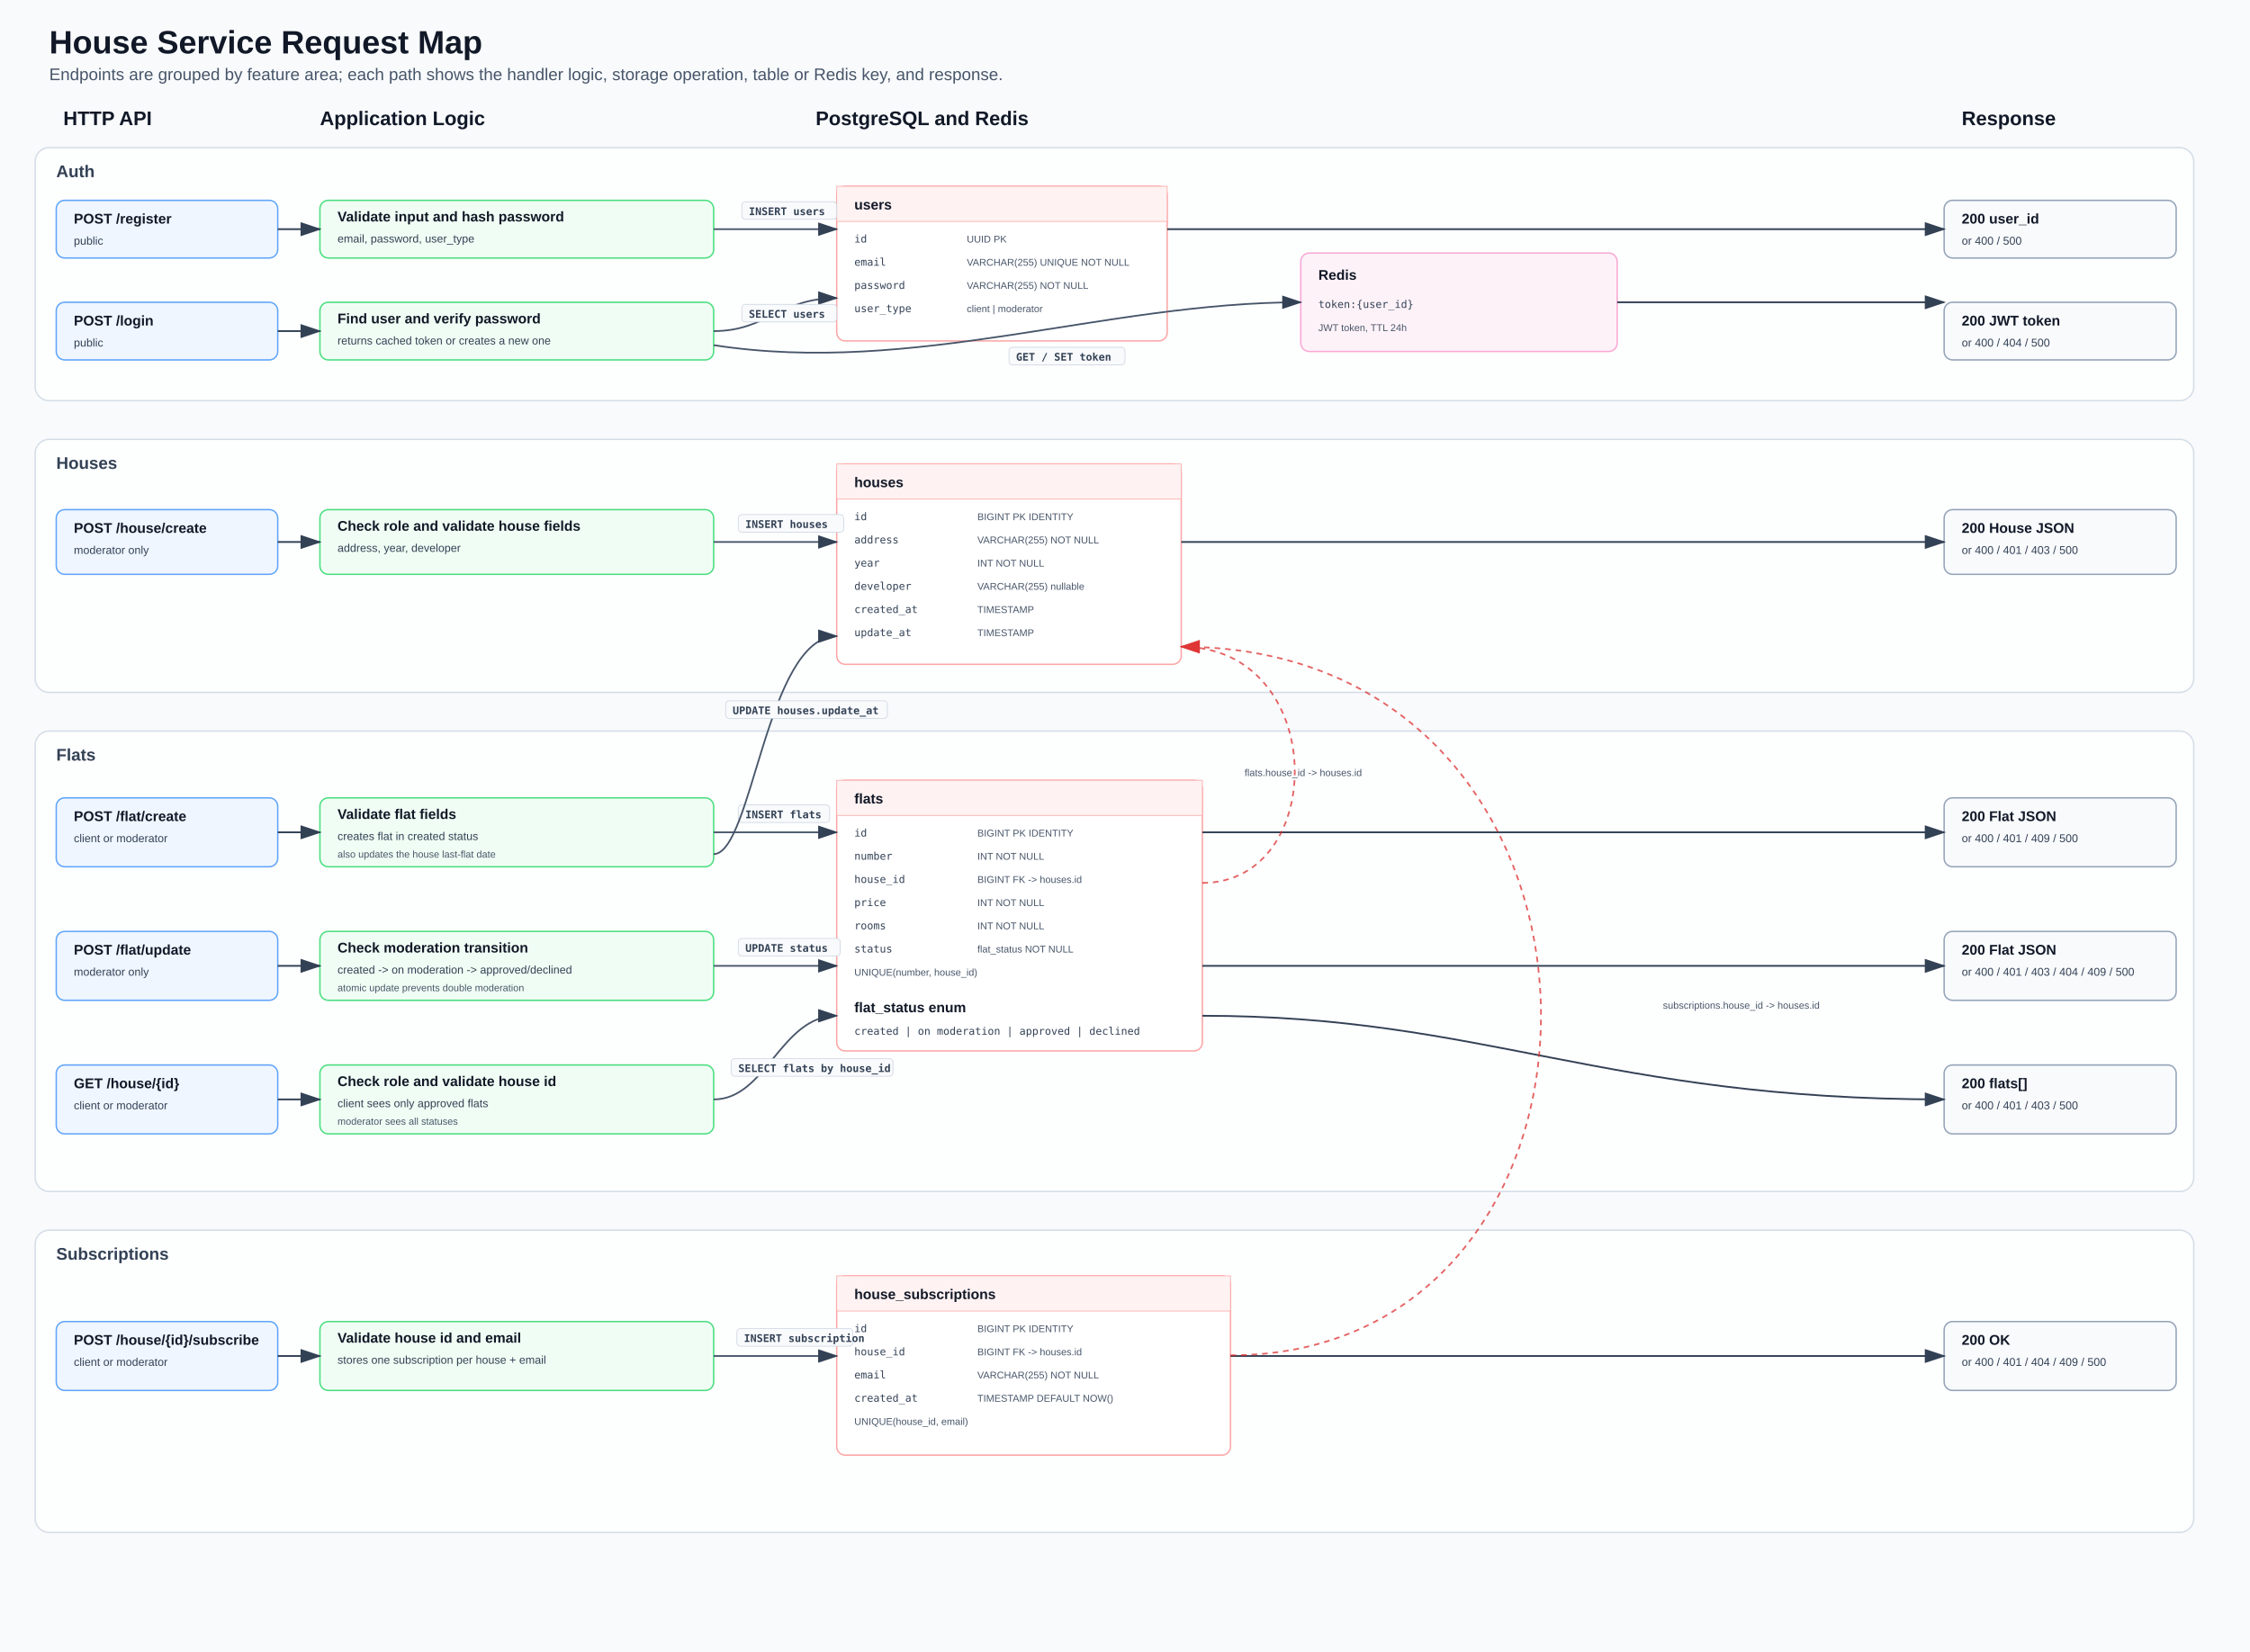
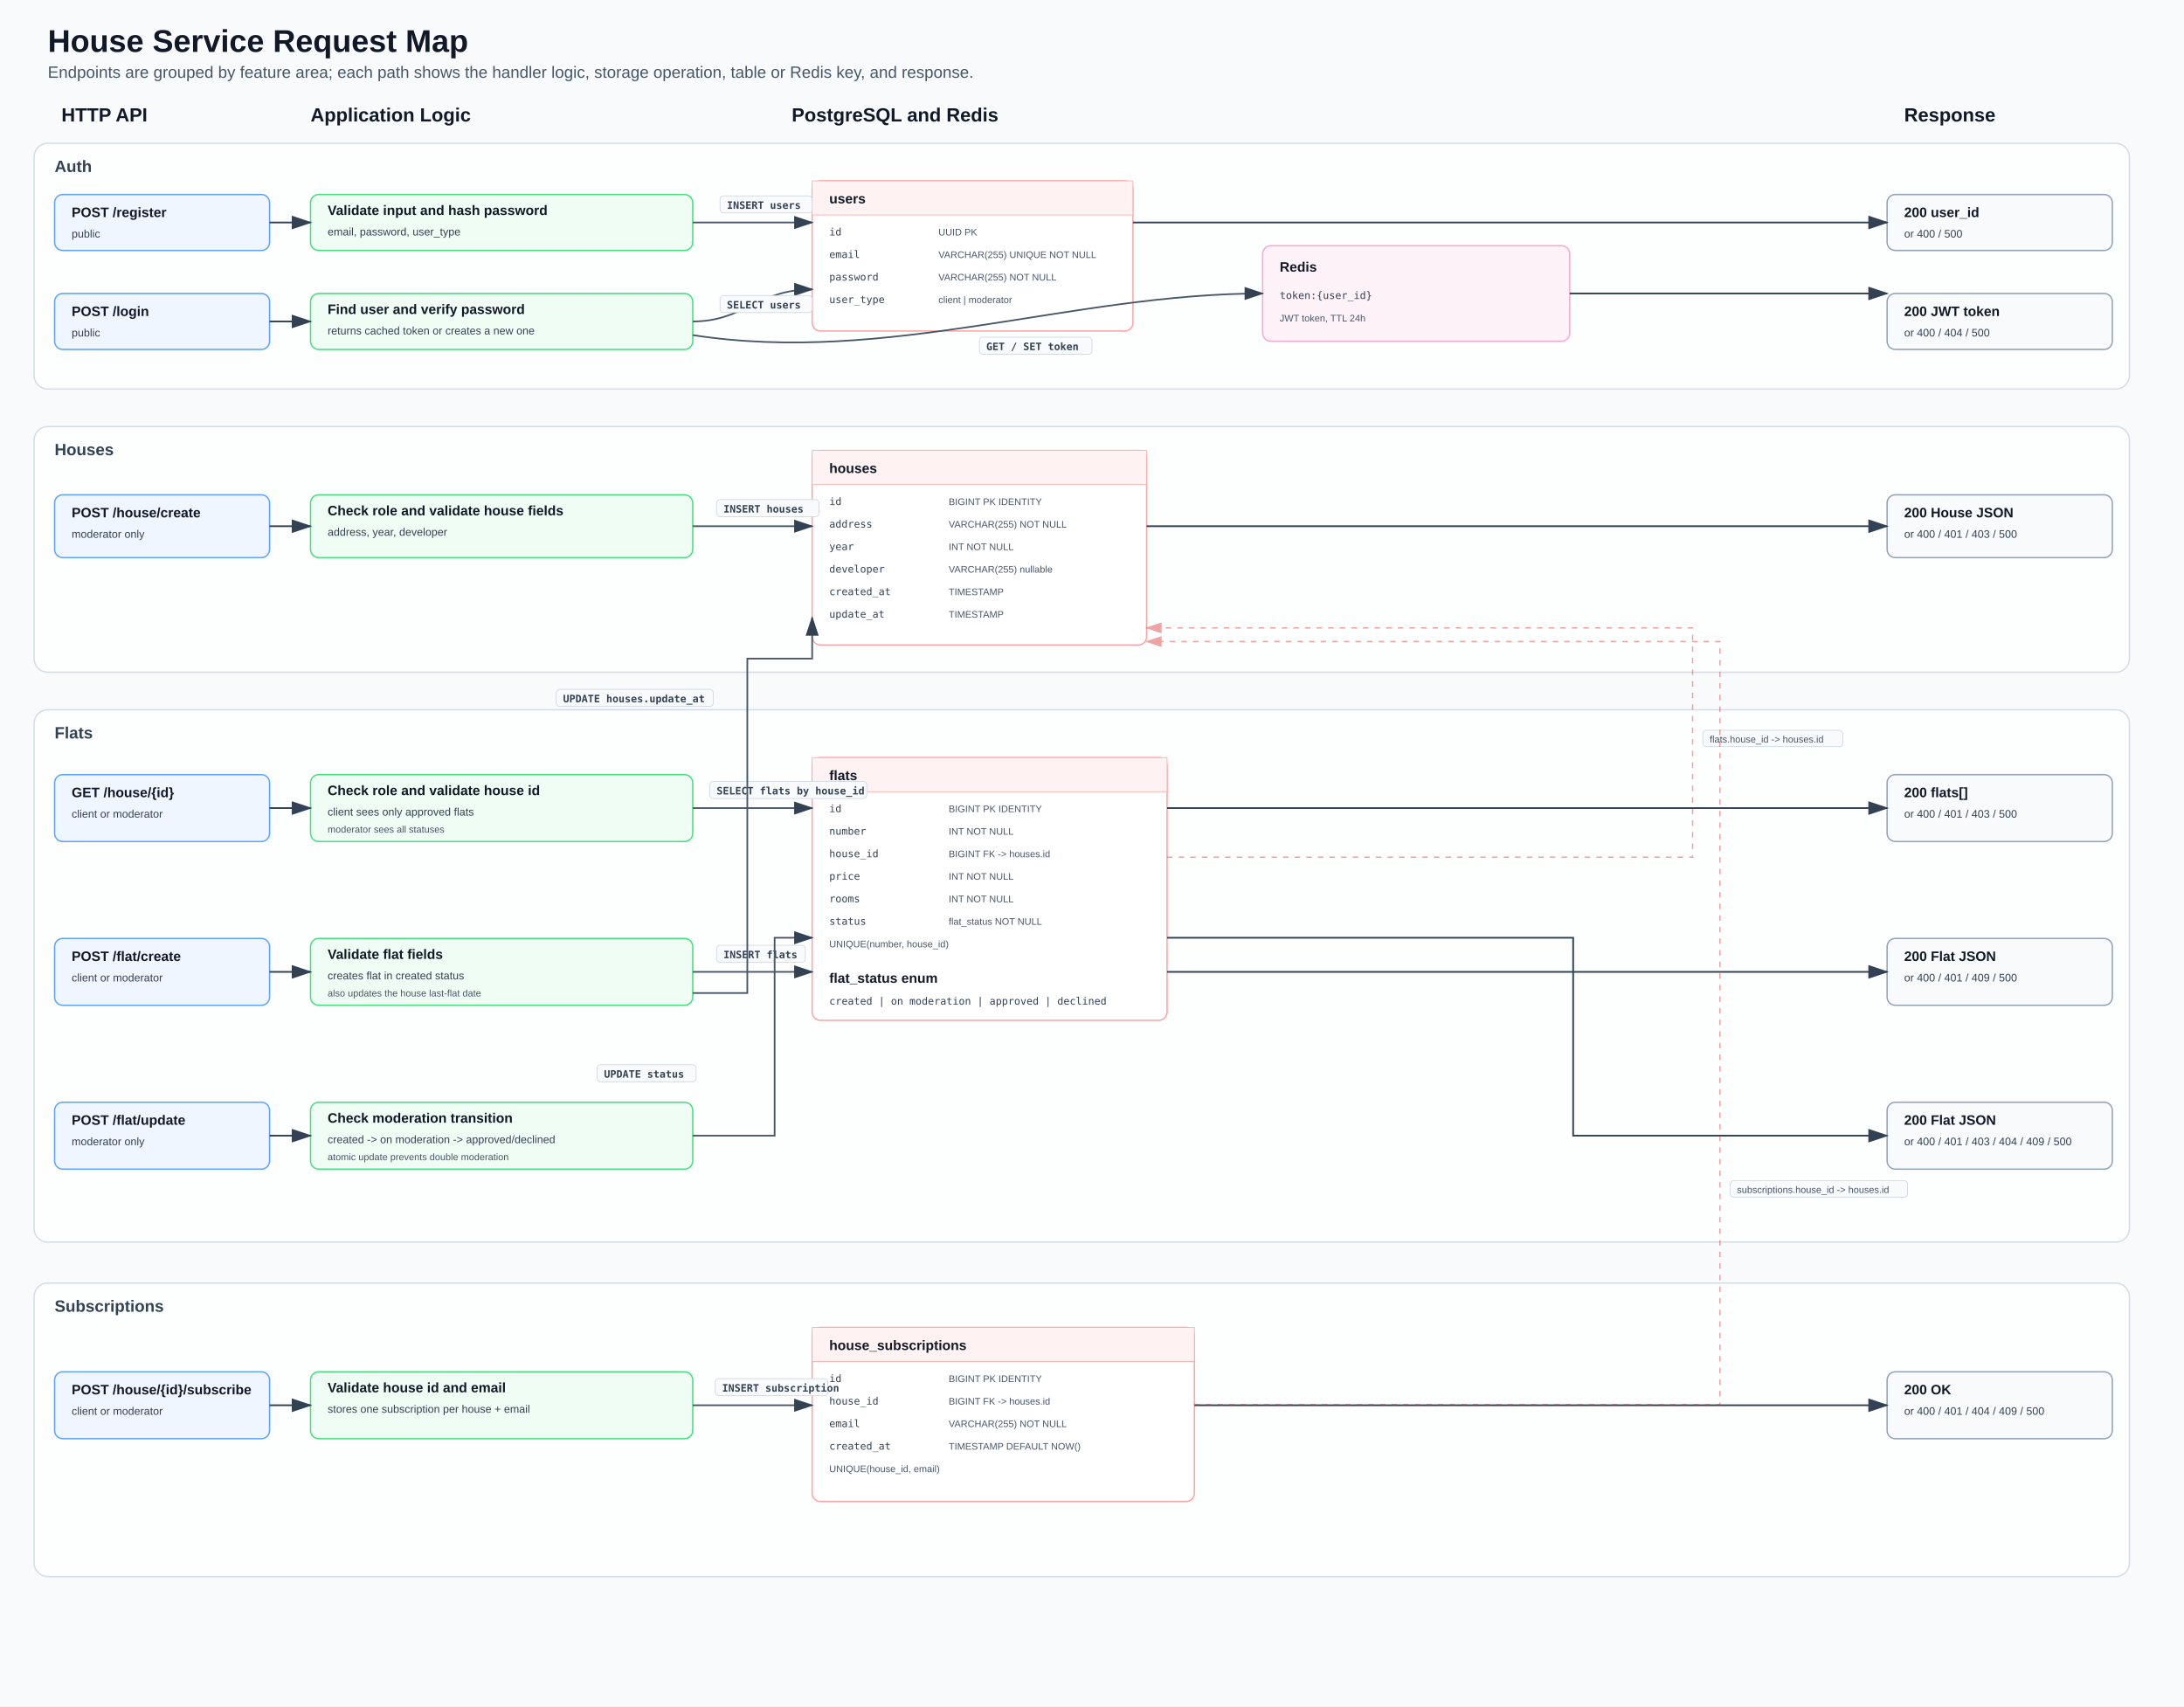
- <svg xmlns="http://www.w3.org/2000/svg" width="3200" height="2350" viewBox="0 0 3200 2350">
+ <svg xmlns="http://www.w3.org/2000/svg" width="3200" height="2500" viewBox="0 0 3200 2500">
  <defs>
    <marker id="arrow" markerWidth="14" markerHeight="14" refX="11" refY="4" orient="auto" markerUnits="strokeWidth">
      <path d="M 0 0 L 12 4 L 0 8 z" fill="#334155" />
    </marker>
    <marker id="relArrow" markerWidth="14" markerHeight="14" refX="11" refY="4" orient="auto" markerUnits="strokeWidth">
      <path d="M 0 0 L 12 4 L 0 8 z" fill="#DC2626" />
    </marker>
    <style>
      text { font-family: Arial, Helvetica, sans-serif; fill: #111827; }
      .title { font-size: 46px; font-weight: 700; }
      .subtitle { font-size: 24px; fill: #475569; }
      .section { font-size: 28px; font-weight: 700; }
      .groupTitle { font-size: 24px; font-weight: 700; fill: #334155; }
      .label { font-size: 20px; font-weight: 700; }
      .small { font-size: 16px; fill: #334155; }
      .tiny { font-size: 14px; fill: #475569; }
      .code { font-family: "SF Mono", Menlo, Consolas, monospace; font-size: 15px; fill: #334155; }
      .op { font-family: "SF Mono", Menlo, Consolas, monospace; font-size: 15px; font-weight: 700; fill: #334155; }
      .opBg { fill: #F8FAFC; stroke: #CBD5E1; stroke-width: 1; rx: 5; }
      .group { fill: #FFFFFF; stroke: #CBD5E1; stroke-width: 2; rx: 20; opacity: 0.78; }
      .box { fill: #ffffff; stroke: #CBD5E1; stroke-width: 2; rx: 12; }
      .api { fill: #EFF6FF; stroke: #60A5FA; }
      .logic { fill: #F0FDF4; stroke: #4ADE80; }
      .response { fill: #F8FAFC; stroke: #94A3B8; }
      .table { fill: #FFFFFF; stroke: #FCA5A5; }
      .tableHeader { fill: #FEF2F2; stroke: #FCA5A5; }
      .redis { fill: #FDF2F8; stroke: #F9A8D4; }
      .line { stroke: #334155; stroke-width: 2.5; fill: none; marker-end: url(#arrow); }
      .dataLine { stroke: #475569; stroke-width: 2.4; fill: none; marker-end: url(#arrow); }
-       .rel { stroke: #DC2626; stroke-width: 2.4; stroke-dasharray: 8 7; fill: none; marker-end: url(#relArrow); opacity: 0.72; }
+       .rel { stroke: #DC2626; stroke-width: 2; stroke-dasharray: 8 9; fill: none; marker-end: url(#relArrow); opacity: 0.42; }
      .softRel { stroke: #DC2626; stroke-width: 2; stroke-dasharray: 7 8; fill: none; }
    </style>
  </defs>
-   <rect x="0" y="0" width="3200" height="2350" fill="#F8FAFC" />
+   <rect x="0" y="0" width="3200" height="2500" fill="#F8FAFC" />
  <text x="70" y="76" class="title">House Service Request Map</text>
  <text x="70" y="114" class="subtitle">Endpoints are grouped by feature area; each path shows the handler logic, storage operation, table or Redis key, and response.</text>
  <text x="90" y="178" class="section">HTTP API</text>
  <text x="455" y="178" class="section">Application Logic</text>
  <text x="1160" y="178" class="section">PostgreSQL and Redis</text>
  <text x="2790" y="178" class="section">Response</text>
  <rect x="50" y="210" width="3070" height="360" class="group" />
  <text x="80" y="252" class="groupTitle">Auth</text>
  <rect x="80" y="285" width="315" height="82" class="box api" />
  <text x="105" y="318" class="label">POST /register</text>
  <text x="105" y="348" class="small">public</text>
  <rect x="455" y="285" width="560" height="82" class="box logic" />
  <text x="480" y="315" class="label">Validate input and hash password</text>
  <text x="480" y="345" class="small">email, password, user_type</text>
  <rect x="2765" y="285" width="330" height="82" class="box response" />
  <text x="2790" y="318" class="label">200 user_id</text>
  <text x="2790" y="348" class="small">or 400 / 500</text>
  <rect x="80" y="430" width="315" height="82" class="box api" />
  <text x="105" y="463" class="label">POST /login</text>
  <text x="105" y="493" class="small">public</text>
  <rect x="455" y="430" width="560" height="82" class="box logic" />
  <text x="480" y="460" class="label">Find user and verify password</text>
  <text x="480" y="490" class="small">returns cached token or creates a new one</text>
  <rect x="2765" y="430" width="330" height="82" class="box response" />
  <text x="2790" y="463" class="label">200 JWT token</text>
  <text x="2790" y="493" class="small">or 400 / 404 / 500</text>
  <rect x="1190" y="265" width="470" height="220" class="box table" />
  <rect x="1190" y="265" width="470" height="50" class="tableHeader" />
  <text x="1215" y="298" class="label">users</text>
  <text x="1215" y="345" class="code">id</text>
  <text x="1375" y="345" class="tiny">UUID PK</text>
  <text x="1215" y="378" class="code">email</text>
  <text x="1375" y="378" class="tiny">VARCHAR(255) UNIQUE NOT NULL</text>
  <text x="1215" y="411" class="code">password</text>
  <text x="1375" y="411" class="tiny">VARCHAR(255) NOT NULL</text>
  <text x="1215" y="444" class="code">user_type</text>
  <text x="1375" y="444" class="tiny">client | moderator</text>
  <rect x="1850" y="360" width="450" height="140" class="box redis" />
  <text x="1875" y="398" class="label">Redis</text>
  <text x="1875" y="438" class="code">token:{user_id}</text>
  <text x="1875" y="471" class="tiny">JWT token, TTL 24h</text>
  <path d="M395 326 L455 326" class="line" />
  <path d="M395 471 L455 471" class="line" />
  <path d="M1015 326 L1190 326" class="dataLine" />
  <rect x="1055" y="287" width="135" height="25" class="opBg" />
  <text x="1065" y="306" class="op">INSERT users</text>
  <path d="M1660 326 L2765 326" class="line" />
  <path d="M1015 471 C 1090 471, 1110 424, 1190 424" class="dataLine" />
  <rect x="1055" y="433" width="135" height="25" class="opBg" />
  <text x="1065" y="452" class="op">SELECT users</text>
  <path d="M1015 491 C 1300 535, 1570 430, 1850 430" class="dataLine" />
  <rect x="1435" y="494" width="165" height="25" class="opBg" />
  <text x="1445" y="513" class="op">GET / SET token</text>
  <path d="M2300 430 L2765 430" class="line" />
  <rect x="50" y="625" width="3070" height="360" class="group" />
  <text x="80" y="667" class="groupTitle">Houses</text>
  <rect x="80" y="725" width="315" height="92" class="box api" />
  <text x="105" y="758" class="label">POST /house/create</text>
  <text x="105" y="788" class="small">moderator only</text>
  <rect x="455" y="725" width="560" height="92" class="box logic" />
  <text x="480" y="755" class="label">Check role and validate house fields</text>
  <text x="480" y="785" class="small">address, year, developer</text>
  <rect x="2765" y="725" width="330" height="92" class="box response" />
  <text x="2790" y="758" class="label">200 House JSON</text>
  <text x="2790" y="788" class="small">or 400 / 401 / 403 / 500</text>
  <rect x="1190" y="660" width="490" height="285" class="box table" />
  <rect x="1190" y="660" width="490" height="50" class="tableHeader" />
  <text x="1215" y="693" class="label">houses</text>
  <text x="1215" y="740" class="code">id</text>
  <text x="1390" y="740" class="tiny">BIGINT PK IDENTITY</text>
  <text x="1215" y="773" class="code">address</text>
  <text x="1390" y="773" class="tiny">VARCHAR(255) NOT NULL</text>
  <text x="1215" y="806" class="code">year</text>
  <text x="1390" y="806" class="tiny">INT NOT NULL</text>
  <text x="1215" y="839" class="code">developer</text>
  <text x="1390" y="839" class="tiny">VARCHAR(255) nullable</text>
  <text x="1215" y="872" class="code">created_at</text>
  <text x="1390" y="872" class="tiny">TIMESTAMP</text>
  <text x="1215" y="905" class="code">update_at</text>
  <text x="1390" y="905" class="tiny">TIMESTAMP</text>
  <path d="M395 771 L455 771" class="line" />
  <path d="M1015 771 L1190 771" class="dataLine" />
  <rect x="1050" y="732" width="150" height="25" class="opBg" />
  <text x="1060" y="751" class="op">INSERT houses</text>
  <path d="M1680 771 L2765 771" class="line" />
-   <rect x="50" y="1040" width="3070" height="655" class="group" />
+   <rect x="50" y="1040" width="3070" height="780" class="group" />
  <text x="80" y="1082" class="groupTitle">Flats</text>
  <rect x="80" y="1135" width="315" height="98" class="box api" />
-   <text x="105" y="1168" class="label">POST /flat/create</text>
+   <text x="105" y="1168" class="label">GET /house/{id}</text>
  <text x="105" y="1198" class="small">client or moderator</text>
  <rect x="455" y="1135" width="560" height="98" class="box logic" />
-   <text x="480" y="1165" class="label">Validate flat fields</text>
-   <text x="480" y="1195" class="small">creates flat in created status</text>
-   <text x="480" y="1220" class="tiny">also updates the house last-flat date</text>
+   <text x="480" y="1165" class="label">Check role and validate house id</text>
+   <text x="480" y="1195" class="small">client sees only approved flats</text>
+   <text x="480" y="1220" class="tiny">moderator sees all statuses</text>
  <rect x="2765" y="1135" width="330" height="98" class="box response" />
-   <text x="2790" y="1168" class="label">200 Flat JSON</text>
-   <text x="2790" y="1198" class="small">or 400 / 401 / 409 / 500</text>
-   <rect x="80" y="1325" width="315" height="98" class="box api" />
-   <text x="105" y="1358" class="label">POST /flat/update</text>
-   <text x="105" y="1388" class="small">moderator only</text>
-   <rect x="455" y="1325" width="560" height="98" class="box logic" />
-   <text x="480" y="1355" class="label">Check moderation transition</text>
-   <text x="480" y="1385" class="small">created -&gt; on moderation -&gt; approved/declined</text>
-   <text x="480" y="1410" class="tiny">atomic update prevents double moderation</text>
-   <rect x="2765" y="1325" width="330" height="98" class="box response" />
-   <text x="2790" y="1358" class="label">200 Flat JSON</text>
-   <text x="2790" y="1388" class="small">or 400 / 401 / 403 / 404 / 409 / 500</text>
-   <rect x="80" y="1515" width="315" height="98" class="box api" />
-   <text x="105" y="1548" class="label">GET /house/{id}</text>
-   <text x="105" y="1578" class="small">client or moderator</text>
-   <rect x="455" y="1515" width="560" height="98" class="box logic" />
-   <text x="480" y="1545" class="label">Check role and validate house id</text>
-   <text x="480" y="1575" class="small">client sees only approved flats</text>
-   <text x="480" y="1600" class="tiny">moderator sees all statuses</text>
-   <rect x="2765" y="1515" width="330" height="98" class="box response" />
-   <text x="2790" y="1548" class="label">200 flats[]</text>
-   <text x="2790" y="1578" class="small">or 400 / 401 / 403 / 500</text>
+   <text x="2790" y="1168" class="label">200 flats[]</text>
+   <text x="2790" y="1198" class="small">or 400 / 401 / 403 / 500</text>
+   <rect x="80" y="1375" width="315" height="98" class="box api" />
+   <text x="105" y="1408" class="label">POST /flat/create</text>
+   <text x="105" y="1438" class="small">client or moderator</text>
+   <rect x="455" y="1375" width="560" height="98" class="box logic" />
+   <text x="480" y="1405" class="label">Validate flat fields</text>
+   <text x="480" y="1435" class="small">creates flat in created status</text>
+   <text x="480" y="1460" class="tiny">also updates the house last-flat date</text>
+   <rect x="2765" y="1375" width="330" height="98" class="box response" />
+   <text x="2790" y="1408" class="label">200 Flat JSON</text>
+   <text x="2790" y="1438" class="small">or 400 / 401 / 409 / 500</text>
+   <rect x="80" y="1615" width="315" height="98" class="box api" />
+   <text x="105" y="1648" class="label">POST /flat/update</text>
+   <text x="105" y="1678" class="small">moderator only</text>
+   <rect x="455" y="1615" width="560" height="98" class="box logic" />
+   <text x="480" y="1645" class="label">Check moderation transition</text>
+   <text x="480" y="1675" class="small">created -&gt; on moderation -&gt; approved/declined</text>
+   <text x="480" y="1700" class="tiny">atomic update prevents double moderation</text>
+   <rect x="2765" y="1615" width="330" height="98" class="box response" />
+   <text x="2790" y="1648" class="label">200 Flat JSON</text>
+   <text x="2790" y="1678" class="small">or 400 / 401 / 403 / 404 / 409 / 500</text>
  <rect x="1190" y="1110" width="520" height="385" class="box table" />
  <rect x="1190" y="1110" width="520" height="50" class="tableHeader" />
  <text x="1215" y="1143" class="label">flats</text>
  <text x="1215" y="1190" class="code">id</text>
  <text x="1390" y="1190" class="tiny">BIGINT PK IDENTITY</text>
  <text x="1215" y="1223" class="code">number</text>
  <text x="1390" y="1223" class="tiny">INT NOT NULL</text>
  <text x="1215" y="1256" class="code">house_id</text>
  <text x="1390" y="1256" class="tiny">BIGINT FK -&gt; houses.id</text>
  <text x="1215" y="1289" class="code">price</text>
  <text x="1390" y="1289" class="tiny">INT NOT NULL</text>
  <text x="1215" y="1322" class="code">rooms</text>
  <text x="1390" y="1322" class="tiny">INT NOT NULL</text>
  <text x="1215" y="1355" class="code">status</text>
  <text x="1390" y="1355" class="tiny">flat_status NOT NULL</text>
  <text x="1215" y="1388" class="tiny">UNIQUE(number, house_id)</text>
  <text x="1215" y="1440" class="label">flat_status enum</text>
  <text x="1215" y="1472" class="code">created | on moderation | approved | declined</text>
  <path d="M395 1184 L455 1184" class="line" />
-   <path d="M395 1374 L455 1374" class="line" />
-   <path d="M395 1564 L455 1564" class="line" />
+   <path d="M395 1424 L455 1424" class="line" />
+   <path d="M395 1664 L455 1664" class="line" />
  <path d="M1015 1184 L1190 1184" class="dataLine" />
-   <rect x="1050" y="1145" width="130" height="25" class="opBg" />
-   <text x="1060" y="1164" class="op">INSERT flats</text>
-   <path d="M1015 1215 C 1070 1215, 1090 905, 1190 905" class="dataLine" />
-   <rect x="1032" y="997" width="230" height="25" class="opBg" />
-   <text x="1042" y="1016" class="op">UPDATE houses.update_at</text>
-   <path d="M1015 1374 L1190 1374" class="dataLine" />
-   <rect x="1050" y="1335" width="145" height="25" class="opBg" />
-   <text x="1060" y="1354" class="op">UPDATE status</text>
-   <path d="M1015 1564 C 1090 1564, 1110 1445, 1190 1445" class="dataLine" />
-   <rect x="1040" y="1506" width="230" height="25" class="opBg" />
-   <text x="1050" y="1525" class="op">SELECT flats by house_id</text>
+   <rect x="1040" y="1145" width="230" height="25" class="opBg" />
+   <text x="1050" y="1164" class="op">SELECT flats by house_id</text>
+   <path d="M1015 1424 L1190 1424" class="dataLine" />
+   <rect x="1050" y="1385" width="130" height="25" class="opBg" />
+   <text x="1060" y="1404" class="op">INSERT flats</text>
+   <path d="M1015 1455 L1095 1455 L1095 965 L1190 965 L1190 905" class="dataLine" />
+   <rect x="815" y="1010" width="230" height="25" class="opBg" />
+   <text x="825" y="1029" class="op">UPDATE houses.update_at</text>
+   <path d="M1015 1664 L1135 1664 L1135 1374 L1190 1374" class="dataLine" />
+   <rect x="875" y="1560" width="145" height="25" class="opBg" />
+   <text x="885" y="1579" class="op">UPDATE status</text>
  <path d="M1710 1184 L2765 1184" class="line" />
-   <path d="M1710 1374 L2765 1374" class="line" />
-   <path d="M1710 1445 C 2110 1445, 2280 1564, 2765 1564" class="line" />
-   <rect x="50" y="1750" width="3070" height="430" class="group" />
-   <text x="80" y="1792" class="groupTitle">Subscriptions</text>
-   <rect x="80" y="1880" width="315" height="98" class="box api" />
-   <text x="105" y="1913" class="label">POST /house/{id}/subscribe</text>
-   <text x="105" y="1943" class="small">client or moderator</text>
-   <rect x="455" y="1880" width="560" height="98" class="box logic" />
-   <text x="480" y="1910" class="label">Validate house id and email</text>
-   <text x="480" y="1940" class="small">stores one subscription per house + email</text>
-   <rect x="2765" y="1880" width="330" height="98" class="box response" />
-   <text x="2790" y="1913" class="label">200 OK</text>
-   <text x="2790" y="1943" class="small">or 400 / 401 / 404 / 409 / 500</text>
-   <rect x="1190" y="1815" width="560" height="255" class="box table" />
-   <rect x="1190" y="1815" width="560" height="50" class="tableHeader" />
-   <text x="1215" y="1848" class="label">house_subscriptions</text>
-   <text x="1215" y="1895" class="code">id</text>
-   <text x="1390" y="1895" class="tiny">BIGINT PK IDENTITY</text>
-   <text x="1215" y="1928" class="code">house_id</text>
-   <text x="1390" y="1928" class="tiny">BIGINT FK -&gt; houses.id</text>
-   <text x="1215" y="1961" class="code">email</text>
-   <text x="1390" y="1961" class="tiny">VARCHAR(255) NOT NULL</text>
-   <text x="1215" y="1994" class="code">created_at</text>
-   <text x="1390" y="1994" class="tiny">TIMESTAMP DEFAULT NOW()</text>
-   <text x="1215" y="2027" class="tiny">UNIQUE(house_id, email)</text>
-   <path d="M395 1929 L455 1929" class="line" />
-   <path d="M1015 1929 L1190 1929" class="dataLine" />
-   <rect x="1048" y="1890" width="165" height="25" class="opBg" />
-   <text x="1058" y="1909" class="op">INSERT subscription</text>
-   <path d="M1750 1929 L2765 1929" class="line" />
-   <path d="M1710 1256 C 1890 1256, 1890 920, 1680 920" class="rel" />
-   <text x="1770" y="1104" class="tiny">flats.house_id -&gt; houses.id</text>
-   <path d="M1750 1928 C 2350 1928, 2350 920, 1680 920" class="rel" />
-   <text x="2365" y="1435" class="tiny">subscriptions.house_id -&gt; houses.id</text>
+   <path d="M1710 1424 L2765 1424" class="line" />
+   <path d="M1710 1374 L2305 1374 L2305 1664 L2765 1664" class="line" />
+   <rect x="50" y="1880" width="3070" height="430" class="group" />
+   <text x="80" y="1922" class="groupTitle">Subscriptions</text>
+   <rect x="80" y="2010" width="315" height="98" class="box api" />
+   <text x="105" y="2043" class="label">POST /house/{id}/subscribe</text>
+   <text x="105" y="2073" class="small">client or moderator</text>
+   <rect x="455" y="2010" width="560" height="98" class="box logic" />
+   <text x="480" y="2040" class="label">Validate house id and email</text>
+   <text x="480" y="2070" class="small">stores one subscription per house + email</text>
+   <rect x="2765" y="2010" width="330" height="98" class="box response" />
+   <text x="2790" y="2043" class="label">200 OK</text>
+   <text x="2790" y="2073" class="small">or 400 / 401 / 404 / 409 / 500</text>
+   <rect x="1190" y="1945" width="560" height="255" class="box table" />
+   <rect x="1190" y="1945" width="560" height="50" class="tableHeader" />
+   <text x="1215" y="1978" class="label">house_subscriptions</text>
+   <text x="1215" y="2025" class="code">id</text>
+   <text x="1390" y="2025" class="tiny">BIGINT PK IDENTITY</text>
+   <text x="1215" y="2058" class="code">house_id</text>
+   <text x="1390" y="2058" class="tiny">BIGINT FK -&gt; houses.id</text>
+   <text x="1215" y="2091" class="code">email</text>
+   <text x="1390" y="2091" class="tiny">VARCHAR(255) NOT NULL</text>
+   <text x="1215" y="2124" class="code">created_at</text>
+   <text x="1390" y="2124" class="tiny">TIMESTAMP DEFAULT NOW()</text>
+   <text x="1215" y="2157" class="tiny">UNIQUE(house_id, email)</text>
+   <path d="M395 2059 L455 2059" class="line" />
+   <path d="M1015 2059 L1190 2059" class="dataLine" />
+   <rect x="1048" y="2020" width="165" height="25" class="opBg" />
+   <text x="1058" y="2039" class="op">INSERT subscription</text>
+   <path d="M1750 2059 L2765 2059" class="line" />
+   <path d="M1710 1256 L2480 1256 L2480 920 L1680 920" class="rel" />
+   <rect x="2495" y="1070" width="205" height="24" class="opBg" />
+   <text x="2505" y="1088" class="tiny">flats.house_id -&gt; houses.id</text>
+   <path d="M1750 2058 L2520 2058 L2520 940 L1680 940" class="rel" />
+   <rect x="2535" y="1730" width="260" height="24" class="opBg" />
+   <text x="2545" y="1748" class="tiny">subscriptions.house_id -&gt; houses.id</text>
</svg>
